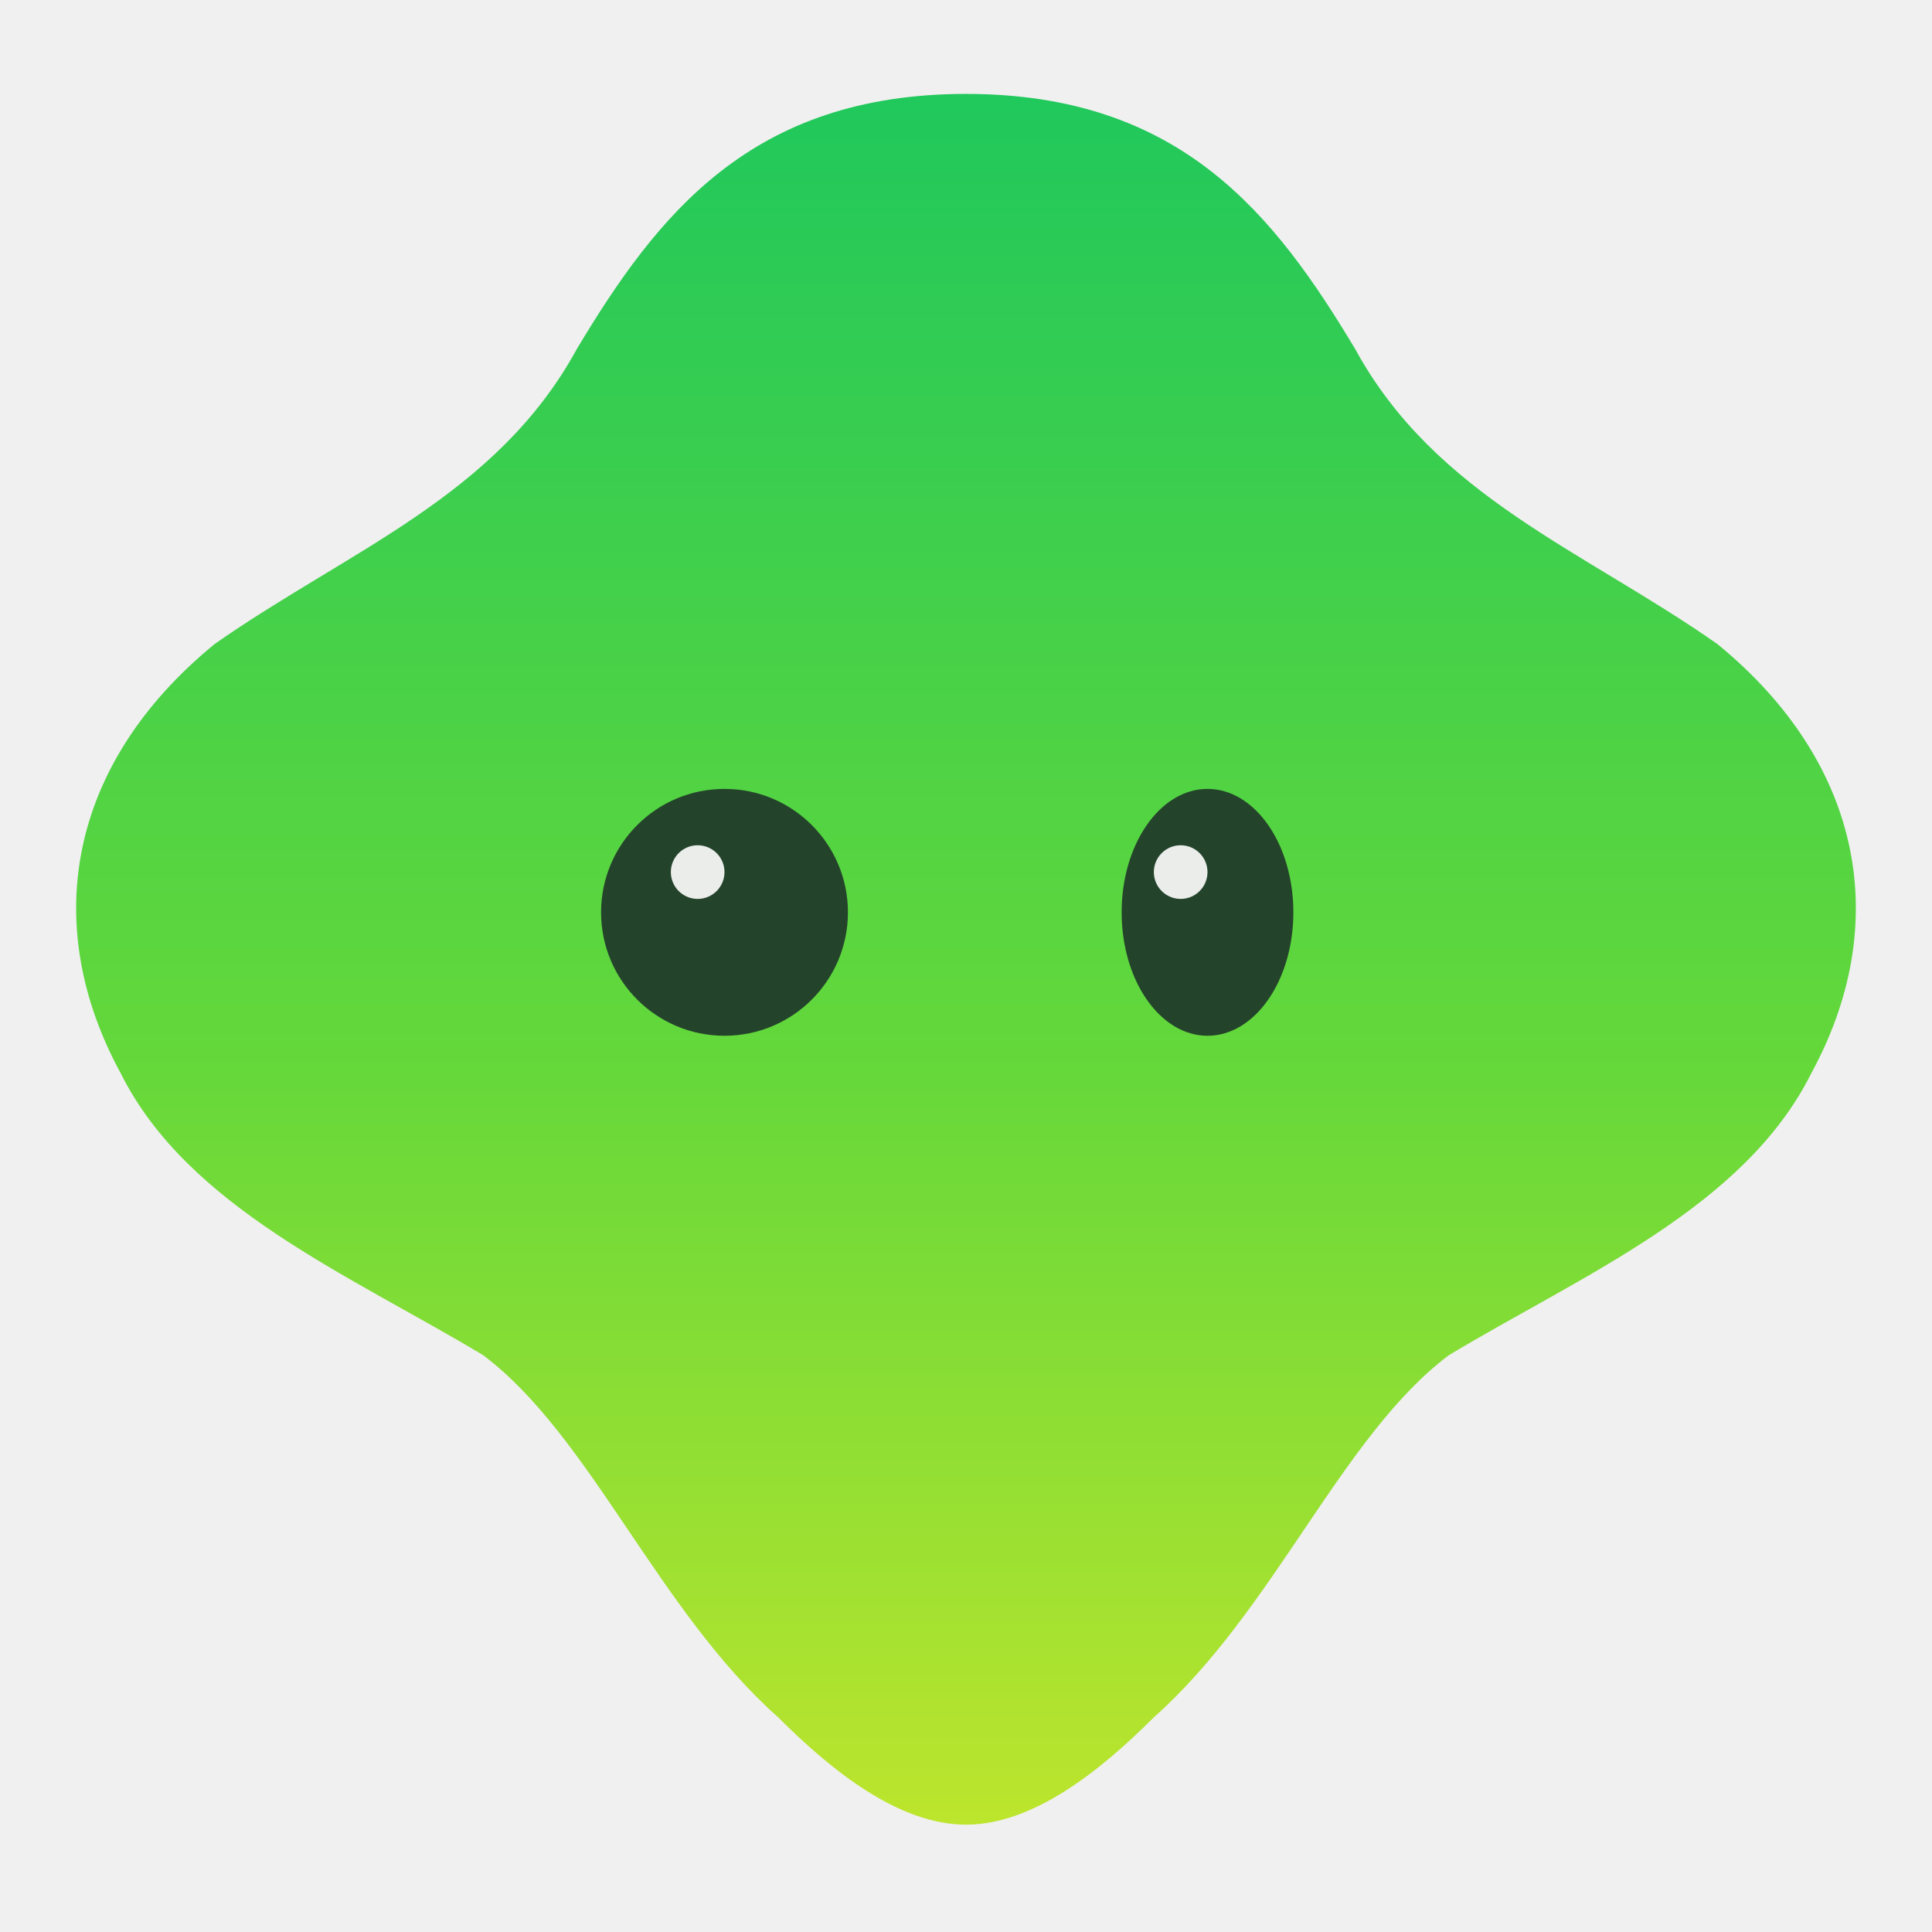
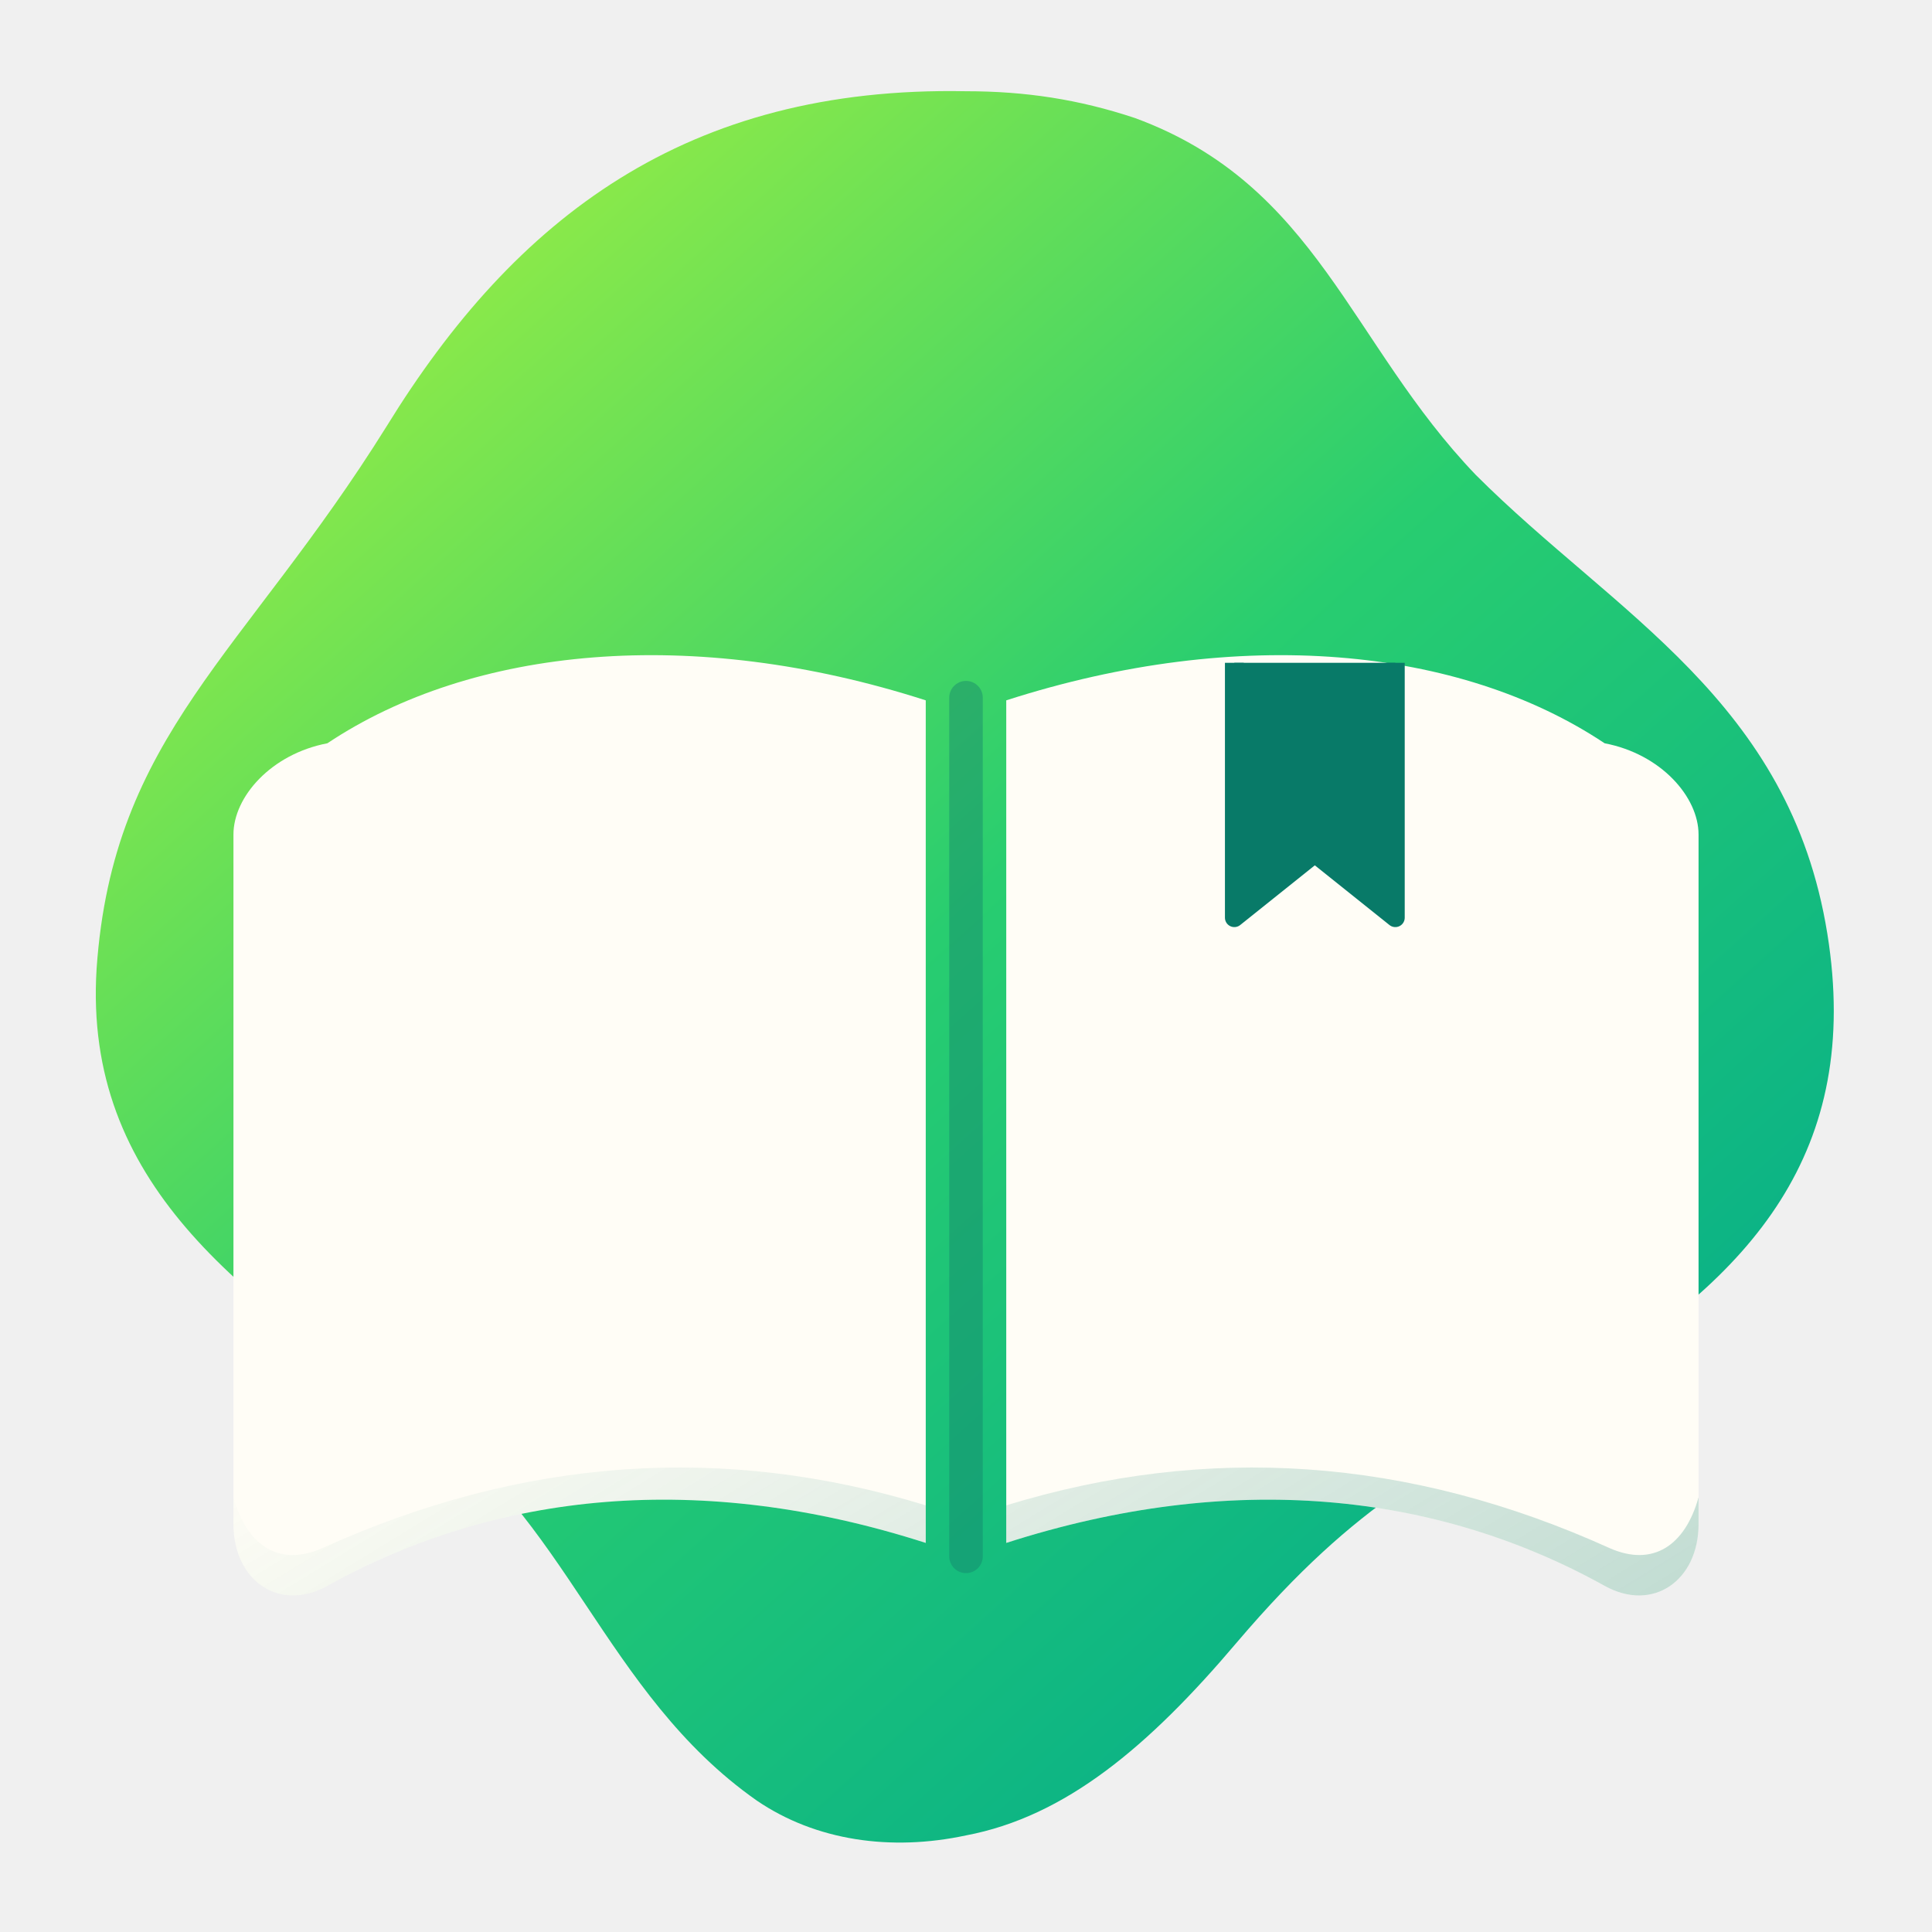
<svg xmlns="http://www.w3.org/2000/svg" viewBox="0 0 72 72" role="img" aria-labelledby="title desc">
  <defs>
-     <linearGradient id="arlo-green" x1="36" y1="4" x2="36" y2="68" gradientUnits="userSpaceOnUse">
-       <stop offset="0" stop-color="#21C85B" />
-       <stop offset=".56" stop-color="#65D83A" />
-       <stop offset="1" stop-color="#BDE52D" />
+     <linearGradient id="arlo-green" x1="9" y1="7" x2="62" y2="66" gradientUnits="userSpaceOnUse">
+       <stop offset="0" stop-color="#A6F13F" />
+       <stop offset=".48" stop-color="#28CD70" />
+       <stop offset="1" stop-color="#00A98E" />
+     </linearGradient>
+     <linearGradient id="arlo-edge" x1="36" y1="38" x2="55" y2="69" gradientUnits="userSpaceOnUse">
+       <stop stop-color="#087C68" stop-opacity="0" />
+       <stop offset="1" stop-color="#087C68" stop-opacity=".28" />
    </linearGradient>
  </defs>
-   <style>
-     @keyframes arlo-blink { 0%, 43%, 47%, 100% { transform: scaleY(1); } 45% { transform: scaleY(.08); } }
-     .arlo-eye { transform-box: fill-box; transform-origin: center; animation: arlo-blink 5.2s ease-in-out infinite; }
-     .arlo-eye:nth-of-type(2) { animation-delay: .06s; }
-     @media (prefers-reduced-motion: reduce) { .arlo-eye { animation: none; } }
-   </style>
-   <path d="M36 3.5     C28 3.5 24.5 8 21.5 13     C18.5 18.5 13 20.5 8 24     C2.5 28.5 1.5 34.5 4.5 40     C7 45 13 47.5 18 50.5     C22 53.5 24.5 60 29 64     C31 66 33.5 68 36 68     C38.5 68 41 66 43 64     C47.5 60 50 53.5 54 50.5     C59 47.5 65 45 67.5 40     C70.5 34.5 69.5 28.5 64 24     C59 20.5 53.5 18.5 50.5 13     C47.5 8 44 3.5 36 3.5Z" fill="url(#arlo-green)" />
-   <ellipse class="arlo-eye" cx="27" cy="34" rx="4.6" ry="4.6" fill="#24432B" />
-   <ellipse class="arlo-eye" cx="45" cy="34" rx="3.2" ry="4.6" fill="#24432B" />
-   <circle cx="26" cy="32.5" r="1" fill="#FFFFFF" opacity=".9" />
-   <circle cx="44" cy="32.5" r="1" fill="#FFFFFF" opacity=".9" />
+   <path d="M36 3.4     C25.6 3.2 19.2 8.1 14.4 15.9     C9.1 24.4 4.2 27.4 3.6 36.1     C3.1 44.1 9 48.3 15.6 52.8     C21.1 56.4 22.5 63.1 28.2 67.1     C30.4 68.6 33.2 69 36 68.4     C39.7 67.7 42.8 65.1 46.1 61.2     C50.7 55.8 53.5 54.7 58.6 51.6     C65.3 47.6 69.4 42.9 68.1 34.8     C66.7 26.1 60.2 22.9 55 17.7     C50.3 12.8 49.1 6.9 42.3 4.4     C40.2 3.7 38.2 3.4 36 3.4Z" fill="url(#arlo-green)" />
+   <path d="M12.2 27.7     C17.6 24.1 25.8 23.3 34.5 26.1     V57.5     C26.1 54.8 18.5 55.6 12.2 59.1     C10.4 60.1 8.7 58.9 8.7 56.8     V31.1     C8.7 29.7 10.1 28.1 12.2 27.7Z" fill="#FFFDF6" />
+   <path d="M37.5 26.1     C46.2 23.3 54.4 24.1 59.8 27.7     C61.9 28.1 63.3 29.7 63.3 31.1     V56.8     C63.3 58.9 61.6 60.1 59.8 59.1     C53.5 55.6 45.9 54.8 37.5 57.5Z" fill="#FFFDF6" />
+   <path d="M36 26V58" stroke="#147F6B" stroke-opacity=".42" stroke-width="1.25" stroke-linecap="round" />
+   <path d="M46 24.7V34.2L49 31.8L52 34.2V24.7" fill="#087A68" stroke="#087A68" stroke-linejoin="round" stroke-width=".7" />
+   <path d="M12 57.7C19.5 54.3 27 53.8 34.5 56.1V57.5C26.1 54.8 18.5 55.6 12.2 59.1C10.4 60.1 8.7 58.9 8.7 56.8V55.8C9.2 57.6 10.4 58.4 12 57.7Z" fill="url(#arlo-edge)" />
+   <path d="M37.5 56.1C45 53.8 52.5 54.3 60 57.7C61.6 58.4 62.8 57.6 63.3 55.8V56.8C63.3 58.9 61.6 60.1 59.8 59.1C53.5 55.6 45.9 54.8 37.5 57.5Z" fill="url(#arlo-edge)" />
</svg>
